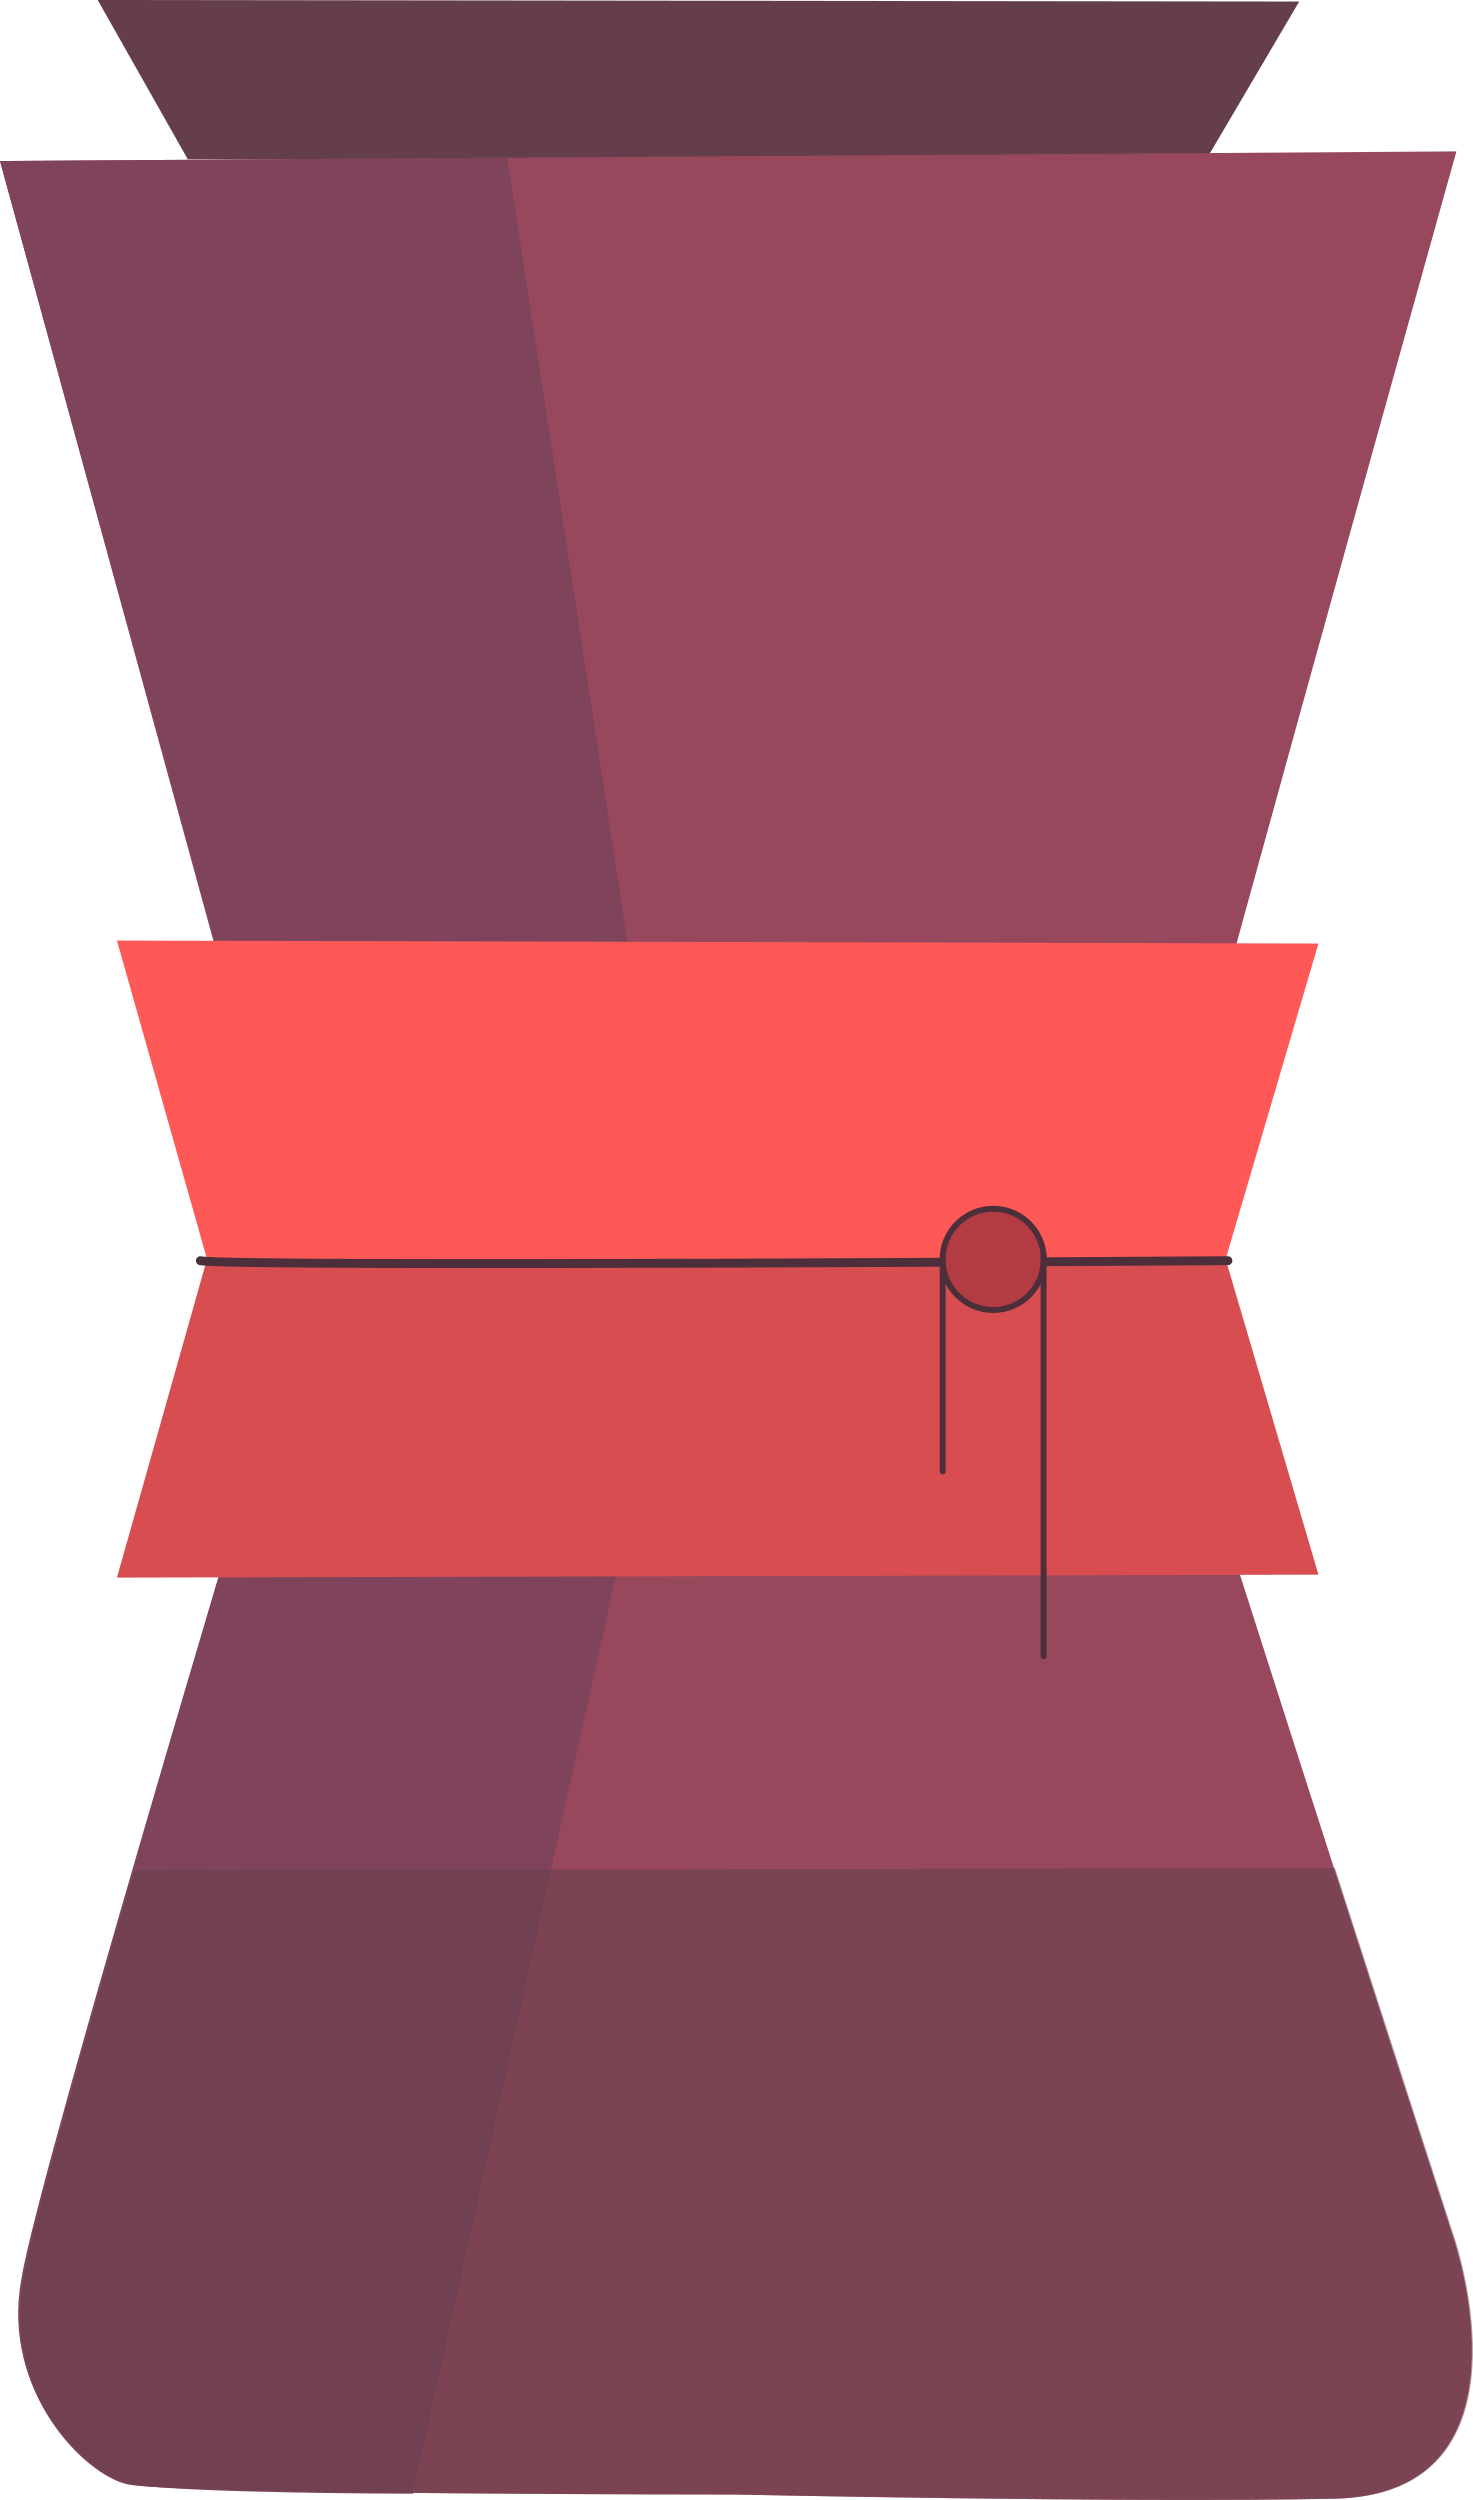
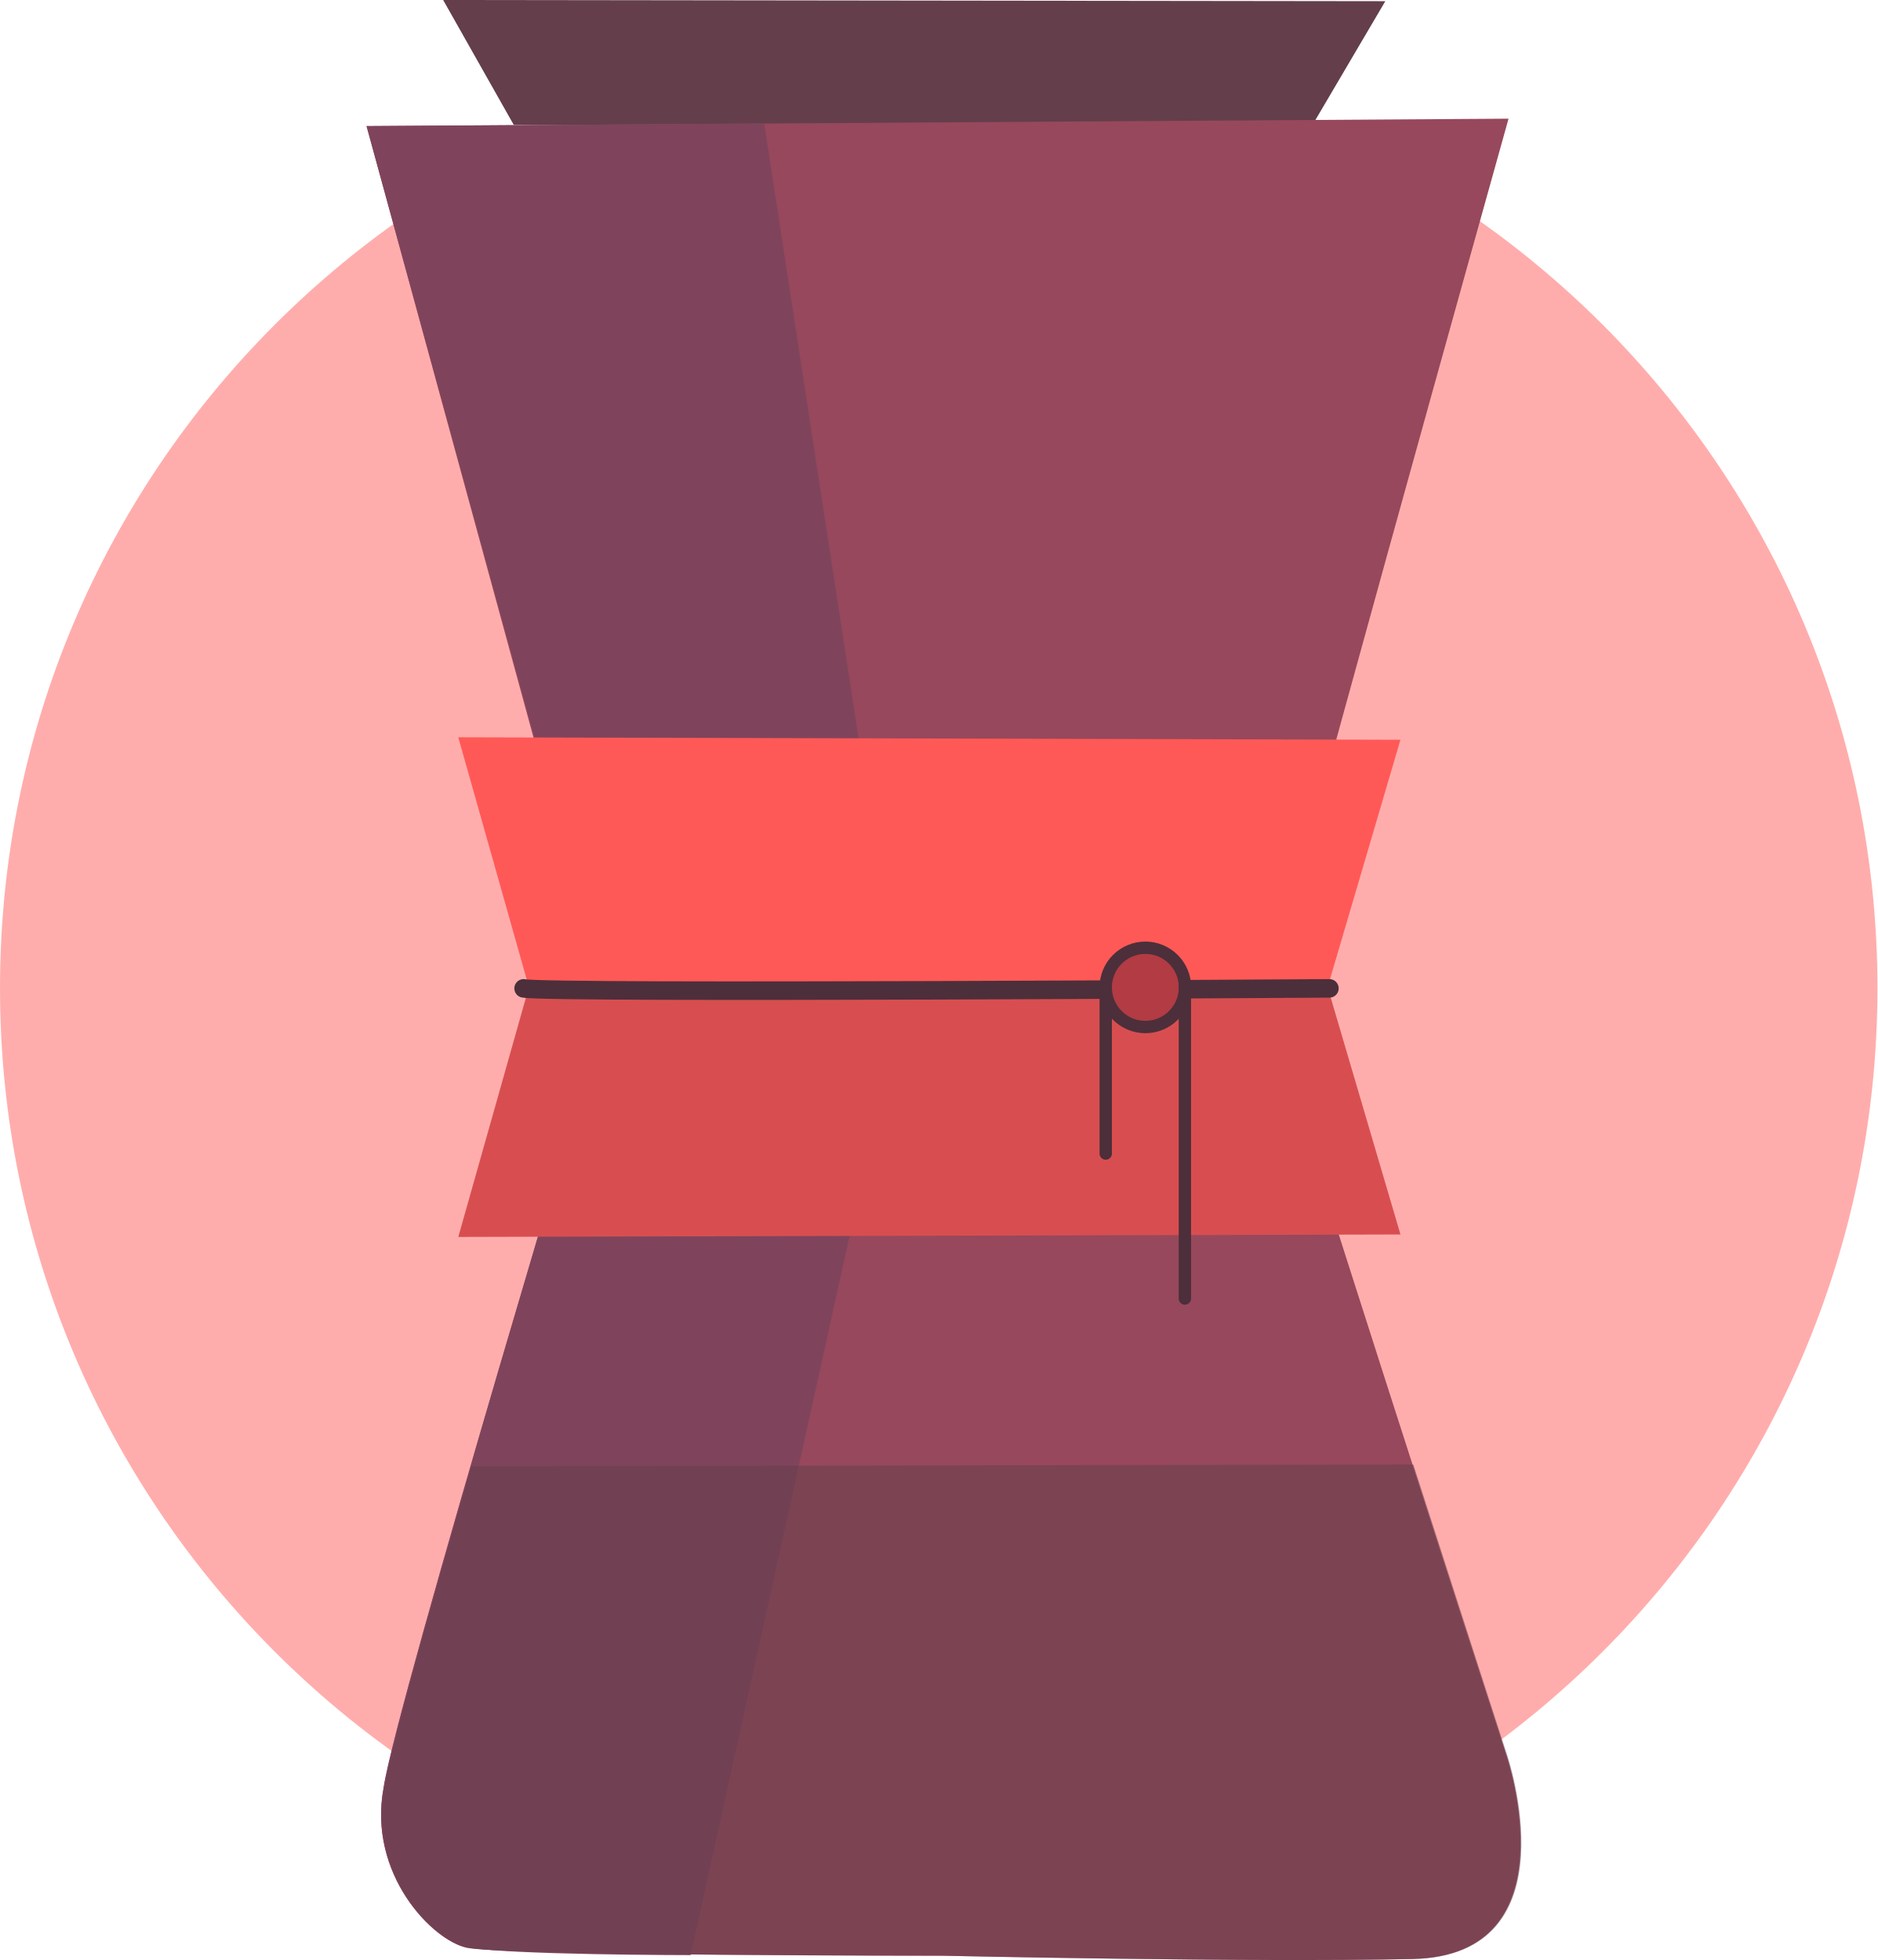
- <svg xmlns="http://www.w3.org/2000/svg" viewBox="0 0 123.95 210.38">
-   <defs>
-     <style>
-       .cls-1,.cls-9{fill:#643e4b;}.cls-2{fill:#97485c;}.cls-3{fill:#7f445c;}.cls-4{fill:#ff5957;}.cls-5{fill:#d84e50;}.cls-6,.cls-8{fill:none;stroke-linecap:round;}.cls-6,.cls-7,.cls-8{stroke:#4c2f3a;stroke-miterlimit:10;}.cls-6{stroke-width:0.75px;}.cls-7{fill:#b23b44;}.cls-7,.cls-8{stroke-width:0.5px;}.cls-9{opacity:0.53;}
-     </style>
-   </defs>
-   <g id="Ebene_2" data-name="Ebene 2">
-     <g id="Ebene_1-2" data-name="Ebene 1">
-       <polygon class="cls-1" points="101.52 13.4 15.8 13.4 8.22 0 109.33 0.13 101.52 13.4" />
-       <path class="cls-2" d="M0,13.55l122.56-.81s-26,92.9-25.94,94.73,25.72,80.95,25.72,80.95,7.29,21.48-10.07,21.85-50.38-.35-50.38-.35-46.88,0-51.12-.85c-3.68-.77-10.65-7.89-8.92-17.14,1.3-8.86,24-83.91,24-83.91Z" />
-       <polyline class="cls-3" points="26.2 108.92 0 13.55 42.69 13.27 57.24 108.17" />
-       <path class="cls-3" d="M57.24,108.21l-31.45-.28s-22.66,75-24,83.91C.1,201.09,7.06,208.21,10.75,209c4.24.84,24,.85,24,.85" />
-       <polygon class="cls-4" points="103.14 105.96 17.42 105.96 9.84 79.15 110.95 79.4 103.14 105.96" />
-       <polygon class="cls-5" points="103.14 105.96 17.42 105.96 9.84 132.76 110.95 132.51 103.14 105.96" />
-       <path class="cls-6" d="M16.86,106.09c2.51.55,86.47,0,86.47,0" />
-       <circle class="cls-7" cx="83.58" cy="105.98" r="4.26" />
-       <line class="cls-8" x1="79.33" y1="105.98" x2="79.33" y2="123.82" />
-       <line class="cls-8" x1="87.82" y1="105.69" x2="87.82" y2="139.38" />
-       <path class="cls-9" d="M112.34,157.2c5.39,16.72,10.09,31.22,10.09,31.22s7.29,21.48-10.07,21.85S62,209.92,62,209.92s-46.87,0-51.11-.85c-3.69-.77-10.65-7.89-8.93-17.14.54-3.63,4.66-18.39,9.34-34.54" />
+ <svg xmlns="http://www.w3.org/2000/svg" width="76" height="79.356" viewBox="0 0 76 79.356">
+   <g id="Gruppe_207" data-name="Gruppe 207" transform="translate(-71 -302.991)">
+     <circle id="Ellipse_368" data-name="Ellipse 368" cx="38" cy="38" r="38" transform="translate(71 305)" fill="#ff5957" opacity="0.494" />
+     <g id="Gruppe_172" data-name="Gruppe 172" transform="translate(-179.14 -134.067)">
+       <path id="Pfad_1373" data-name="Pfad 1373" d="M308.391,442.114H276.056l-2.858-5.056,38.14.048Z" transform="translate(-5.119)" fill="#643e4b" />
+       <path id="Pfad_1374" data-name="Pfad 1374" d="M264.978,450.1l46.229-.3s-9.8,35.043-9.783,35.733,9.7,30.533,9.7,30.533,2.75,8.1-3.8,8.244-19.007-.132-19.007-.132-17.681,0-19.28-.322c-1.391-.288-4.018-2.977-3.367-6.465.492-3.342,9.039-31.65,9.039-31.65Z" transform="translate(0 -7.937)" fill="#97485c" />
+       <path id="Pfad_1375" data-name="Pfad 1375" d="M274.859,486.4l-9.881-35.974,16.1-.105,5.491,35.8" transform="translate(0 -8.263)" fill="#7f445c" />
+       <path id="Pfad_1376" data-name="Pfad 1376" d="M287.54,545.1l-11.865-.1s-8.547,28.308-9.039,31.651c-.651,3.488,1.976,6.176,3.366,6.464,1.6.319,9.062.322,9.062.322" transform="translate(-0.969 -67.22)" fill="#7f445c" />
+       <path id="Pfad_1377" data-name="Pfad 1377" d="M290.767,544.991" transform="translate(-16.061 -67.22)" fill="#7f445c" />
+       <path id="Pfad_1378" data-name="Pfad 1378" d="M310.015,526.317H277.681L274.822,516.2l38.14.1Z" transform="translate(-6.131 -49.291)" fill="#ff5957" />
+       <path id="Pfad_1379" data-name="Pfad 1379" d="M310.015,543.014H277.681l-2.858,10.113,38.14-.1Z" transform="translate(-6.131 -65.988)" fill="#d84e50" />
+       <g id="Gruppe_171" data-name="Gruppe 171" transform="translate(271.336 475.43)">
+         <path id="Pfad_1380" data-name="Pfad 1380" d="M281.833,543.145c.95.209,32.62,0,32.62,0" transform="translate(-281.833 -541.5)" fill="none" stroke="#4c2f3a" stroke-linecap="round" stroke-miterlimit="10" stroke-width="0.75" />
+         <circle id="Ellipse_411" data-name="Ellipse 411" cx="1.605" cy="1.605" r="1.605" transform="translate(23.564 0)" fill="#b23b44" stroke="#4c2f3a" stroke-miterlimit="10" stroke-width="0.5" />
+         <line id="Linie_71" data-name="Linie 71" y2="6.728" transform="translate(23.565 1.605)" fill="none" stroke="#4c2f3a" stroke-linecap="round" stroke-miterlimit="10" stroke-width="0.5" />
+         <line id="Linie_72" data-name="Linie 72" y2="12.706" transform="translate(26.769 1.496)" fill="none" stroke="#4c2f3a" stroke-linecap="round" stroke-miterlimit="10" stroke-width="0.5" />
+       </g>
+       <path id="Pfad_1381" data-name="Pfad 1381" d="M308.391,594.255c2.031,6.308,3.8,11.776,3.8,11.776s2.75,8.1-3.8,8.244-19.007-.132-19.007-.132-17.681,0-19.28-.322c-1.39-.288-4.018-2.977-3.367-6.465.2-1.37,1.757-6.937,3.523-13.029" transform="translate(-1.036 -97.901)" fill="#643e4b" opacity="0.53" />
    </g>
  </g>
</svg>
